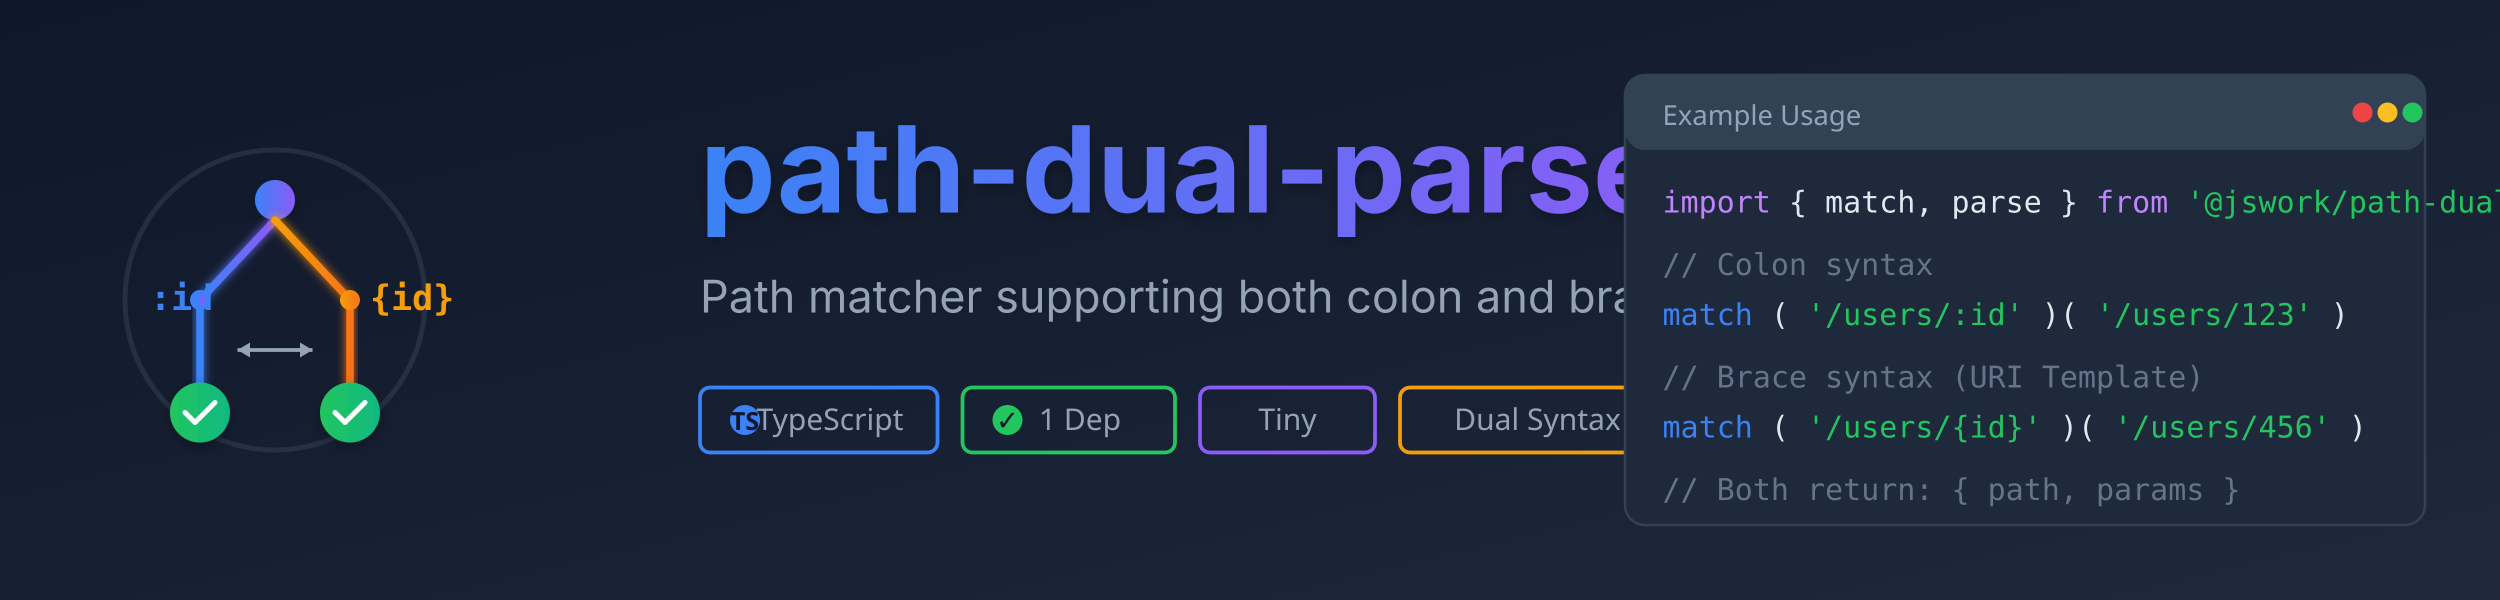
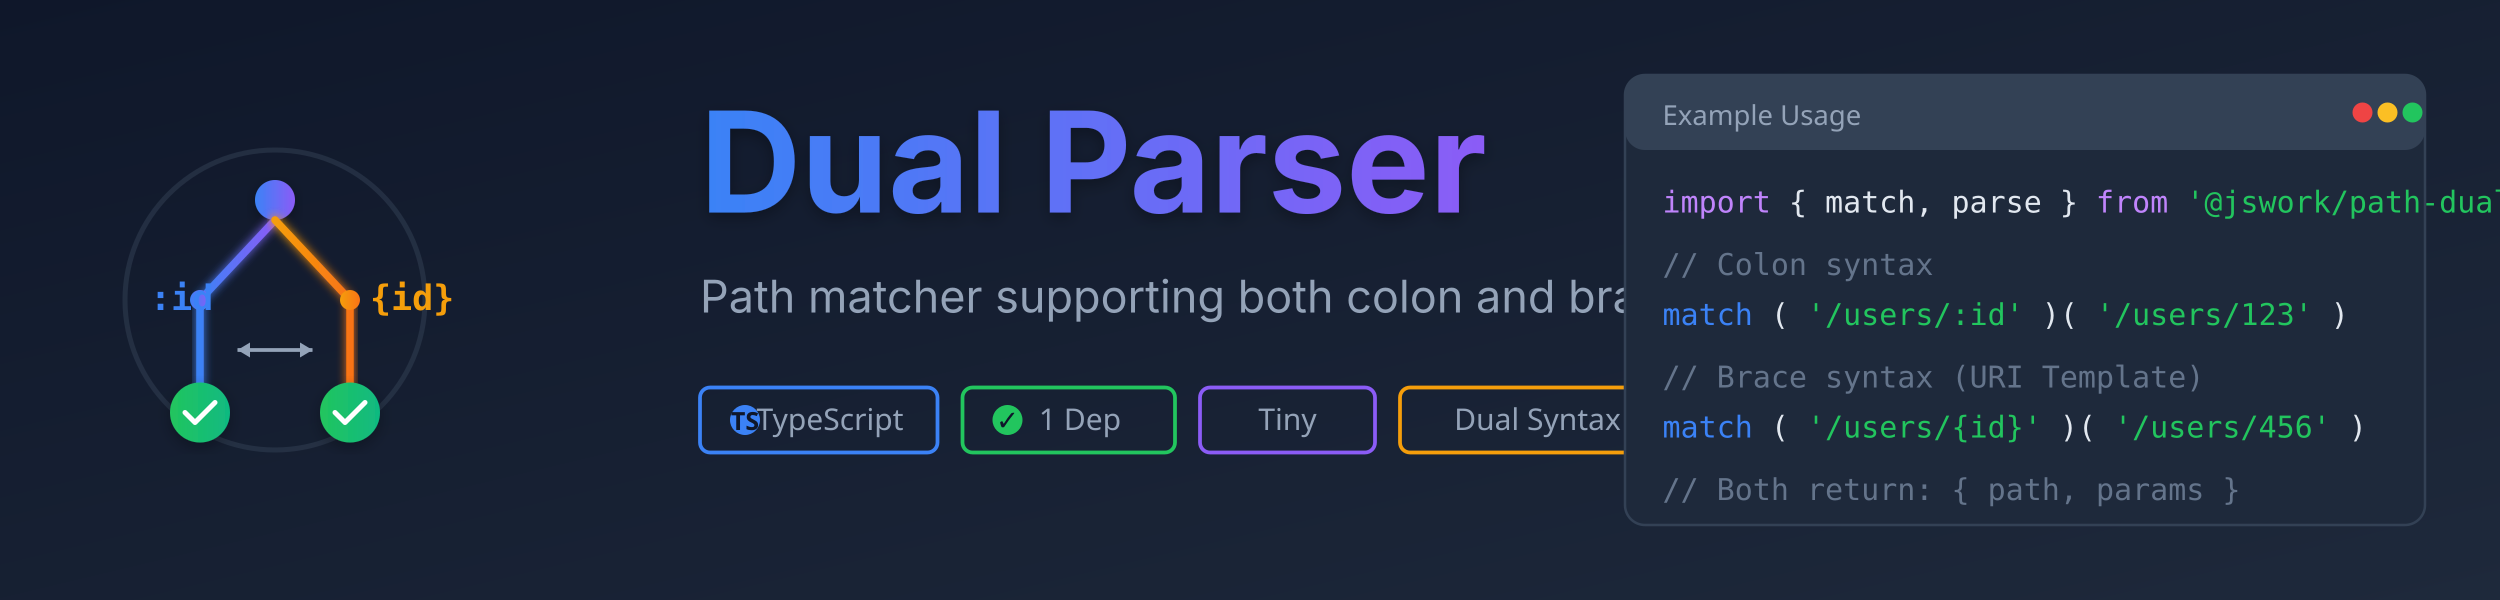
<svg xmlns="http://www.w3.org/2000/svg" width="1000" height="240" viewBox="0 0 1000 240">
  <defs>
    <linearGradient id="bgGrad" x1="0%" y1="0%" x2="100%" y2="100%">
      <stop offset="0%" style="stop-color:#0f172a" />
      <stop offset="100%" style="stop-color:#1e293b" />
    </linearGradient>
    <linearGradient id="primaryGrad" x1="0%" y1="0%" x2="100%" y2="0%">
      <stop offset="0%" style="stop-color:#3b82f6" />
      <stop offset="100%" style="stop-color:#8b5cf6" />
    </linearGradient>
    <linearGradient id="successGrad" x1="0%" y1="0%" x2="100%" y2="0%">
      <stop offset="0%" style="stop-color:#22c55e" />
      <stop offset="100%" style="stop-color:#10b981" />
    </linearGradient>
    <linearGradient id="braceGrad" x1="0%" y1="0%" x2="100%" y2="0%">
      <stop offset="0%" style="stop-color:#f59e0b" />
      <stop offset="100%" style="stop-color:#f97316" />
    </linearGradient>
    <filter id="shadow" x="-20%" y="-20%" width="140%" height="140%">
      <feDropShadow dx="0" dy="2" stdDeviation="3" flood-color="#000" flood-opacity="0.3" />
    </filter>
    <filter id="glow">
      <feGaussianBlur stdDeviation="2" result="coloredBlur" />
      <feMerge>
        <feMergeNode in="coloredBlur" />
        <feMergeNode in="SourceGraphic" />
      </feMerge>
    </filter>
  </defs>
  <rect width="1000" height="240" fill="url(#bgGrad)" />
  <g transform="translate(40, 50)">
    <circle cx="70" cy="70" r="60" fill="none" stroke="#334155" stroke-width="2" opacity="0.5" />
    <circle cx="70" cy="30" r="8" fill="url(#primaryGrad)" filter="url(#shadow)" />
    <path d="M 70 38 L 40 70 L 40 110" fill="none" stroke="url(#primaryGrad)" stroke-width="3" stroke-linecap="round" filter="url(#glow)" />
    <circle cx="40" cy="70" r="4" fill="url(#primaryGrad)" />
    <text x="20" y="74" font-family="monospace" font-size="14" fill="#3b82f6" font-weight="bold">:id</text>
    <path d="M 70 38 L 100 70 L 100 110" fill="none" stroke="url(#braceGrad)" stroke-width="3" stroke-linecap="round" filter="url(#glow)" />
    <circle cx="100" cy="70" r="4" fill="url(#braceGrad)" />
    <text x="108" y="74" font-family="monospace" font-size="14" fill="#f59e0b" font-weight="bold">{id}</text>
    <circle cx="40" cy="115" r="12" fill="url(#successGrad)" filter="url(#shadow)" />
    <path d="M 34 115 L 38 119 L 46 111" fill="none" stroke="#fff" stroke-width="2" stroke-linecap="round" stroke-linejoin="round" />
    <circle cx="100" cy="115" r="12" fill="url(#successGrad)" filter="url(#shadow)" />
    <path d="M 94 115 L 98 119 L 106 111" fill="none" stroke="#fff" stroke-width="2" stroke-linecap="round" stroke-linejoin="round" />
    <g transform="translate(55, 90)">
      <line x1="0" y1="0" x2="30" y2="0" stroke="#94a3b8" stroke-width="1.5" />
      <polygon points="0,0 5,-3 5,3" fill="#94a3b8" />
      <polygon points="30,0 25,-3 25,3" fill="#94a3b8" />
    </g>
  </g>
-   <text x="280" y="85" font-family="system-ui, -apple-system, sans-serif" font-size="48" font-weight="700" fill="url(#primaryGrad)" filter="url(#shadow)">
-     path-dual-parser
+   <text x="280" y="85" font-family="system-ui, -apple-system, sans-serif" font-size="56" font-weight="700" fill="url(#primaryGrad)" filter="url(#shadow)">
+     Dual Parser
  </text>
  <text x="280" y="125" font-family="system-ui, -apple-system, sans-serif" font-size="18" fill="#94a3b8">
    Path matcher supporting both colon and brace URI template syntax
  </text>
  <g transform="translate(280, 155)">
    <rect x="0" y="0" width="95" height="26" rx="4" fill="none" stroke="#3b82f6" stroke-width="1.5" />
    <circle cx="18" cy="13" r="6" fill="#3b82f6" />
    <text x="18" y="17" font-family="system-ui, sans-serif" font-size="10" font-weight="bold" fill="#0f172a" text-anchor="middle">TS</text>
    <text x="52" y="17" font-family="system-ui, sans-serif" font-size="12" fill="#94a3b8" text-anchor="middle">TypeScript</text>
    <rect x="105" y="0" width="85" height="26" rx="4" fill="none" stroke="#22c55e" stroke-width="1.5" />
    <circle cx="123" cy="13" r="6" fill="#22c55e" />
    <text x="123" y="17" font-family="system-ui, sans-serif" font-size="11" font-weight="bold" fill="#0f172a" text-anchor="middle">✓</text>
    <text x="152" y="17" font-family="system-ui, sans-serif" font-size="12" fill="#94a3b8" text-anchor="middle">1 Dep</text>
    <rect x="200" y="0" width="70" height="26" rx="4" fill="none" stroke="#8b5cf6" stroke-width="1.5" />
    <text x="235" y="17" font-family="system-ui, sans-serif" font-size="12" fill="#94a3b8" text-anchor="middle">Tiny</text>
    <rect x="280" y="0" width="110" height="26" rx="4" fill="none" stroke="#f59e0b" stroke-width="1.5" />
    <text x="335" y="17" font-family="system-ui, sans-serif" font-size="12" fill="#94a3b8" text-anchor="middle">Dual Syntax</text>
  </g>
  <g transform="translate(650, 30)">
    <rect x="0" y="0" width="320" height="180" rx="8" fill="#1e293b" stroke="#334155" stroke-width="1" />
    <rect x="0" y="0" width="320" height="30" rx="8" fill="#334155" />
    <text x="15" y="20" font-family="system-ui, sans-serif" font-size="11" fill="#94a3b8">Example Usage</text>
    <circle cx="295" cy="15" r="4" fill="#ef4444" />
    <circle cx="305" cy="15" r="4" fill="#fbbf24" />
    <circle cx="315" cy="15" r="4" fill="#22c55e" />
    <text font-family="'SF Mono', 'Monaco', 'Cascadia Code', monospace" font-size="12" fill="#e2e8f0">
      <tspan x="15" y="55" fill="#c084fc">import</tspan>
      <tspan fill="#e2e8f0"> { match, parse } </tspan>
      <tspan fill="#c084fc">from</tspan>
      <tspan fill="#22c55e"> '@jswork/path-dual-parser'</tspan>
      <tspan x="15" y="80" fill="#64748b">// Colon syntax</tspan>
      <tspan x="15" y="100" fill="#3b82f6">match</tspan>
      <tspan fill="#e2e8f0">(</tspan>
      <tspan fill="#22c55e">'/users/:id'</tspan>
      <tspan fill="#e2e8f0">)(</tspan>
      <tspan fill="#22c55e">'/users/123'</tspan>
      <tspan fill="#e2e8f0">)</tspan>
      <tspan x="15" y="125" fill="#64748b">// Brace syntax (URI Template)</tspan>
      <tspan x="15" y="145" fill="#3b82f6">match</tspan>
      <tspan fill="#e2e8f0">(</tspan>
      <tspan fill="#22c55e">'/users/{id}'</tspan>
      <tspan fill="#e2e8f0">)(</tspan>
      <tspan fill="#22c55e">'/users/456'</tspan>
      <tspan fill="#e2e8f0">)</tspan>
      <tspan x="15" y="170" fill="#64748b">// Both return: { path, params }</tspan>
    </text>
  </g>
</svg>
